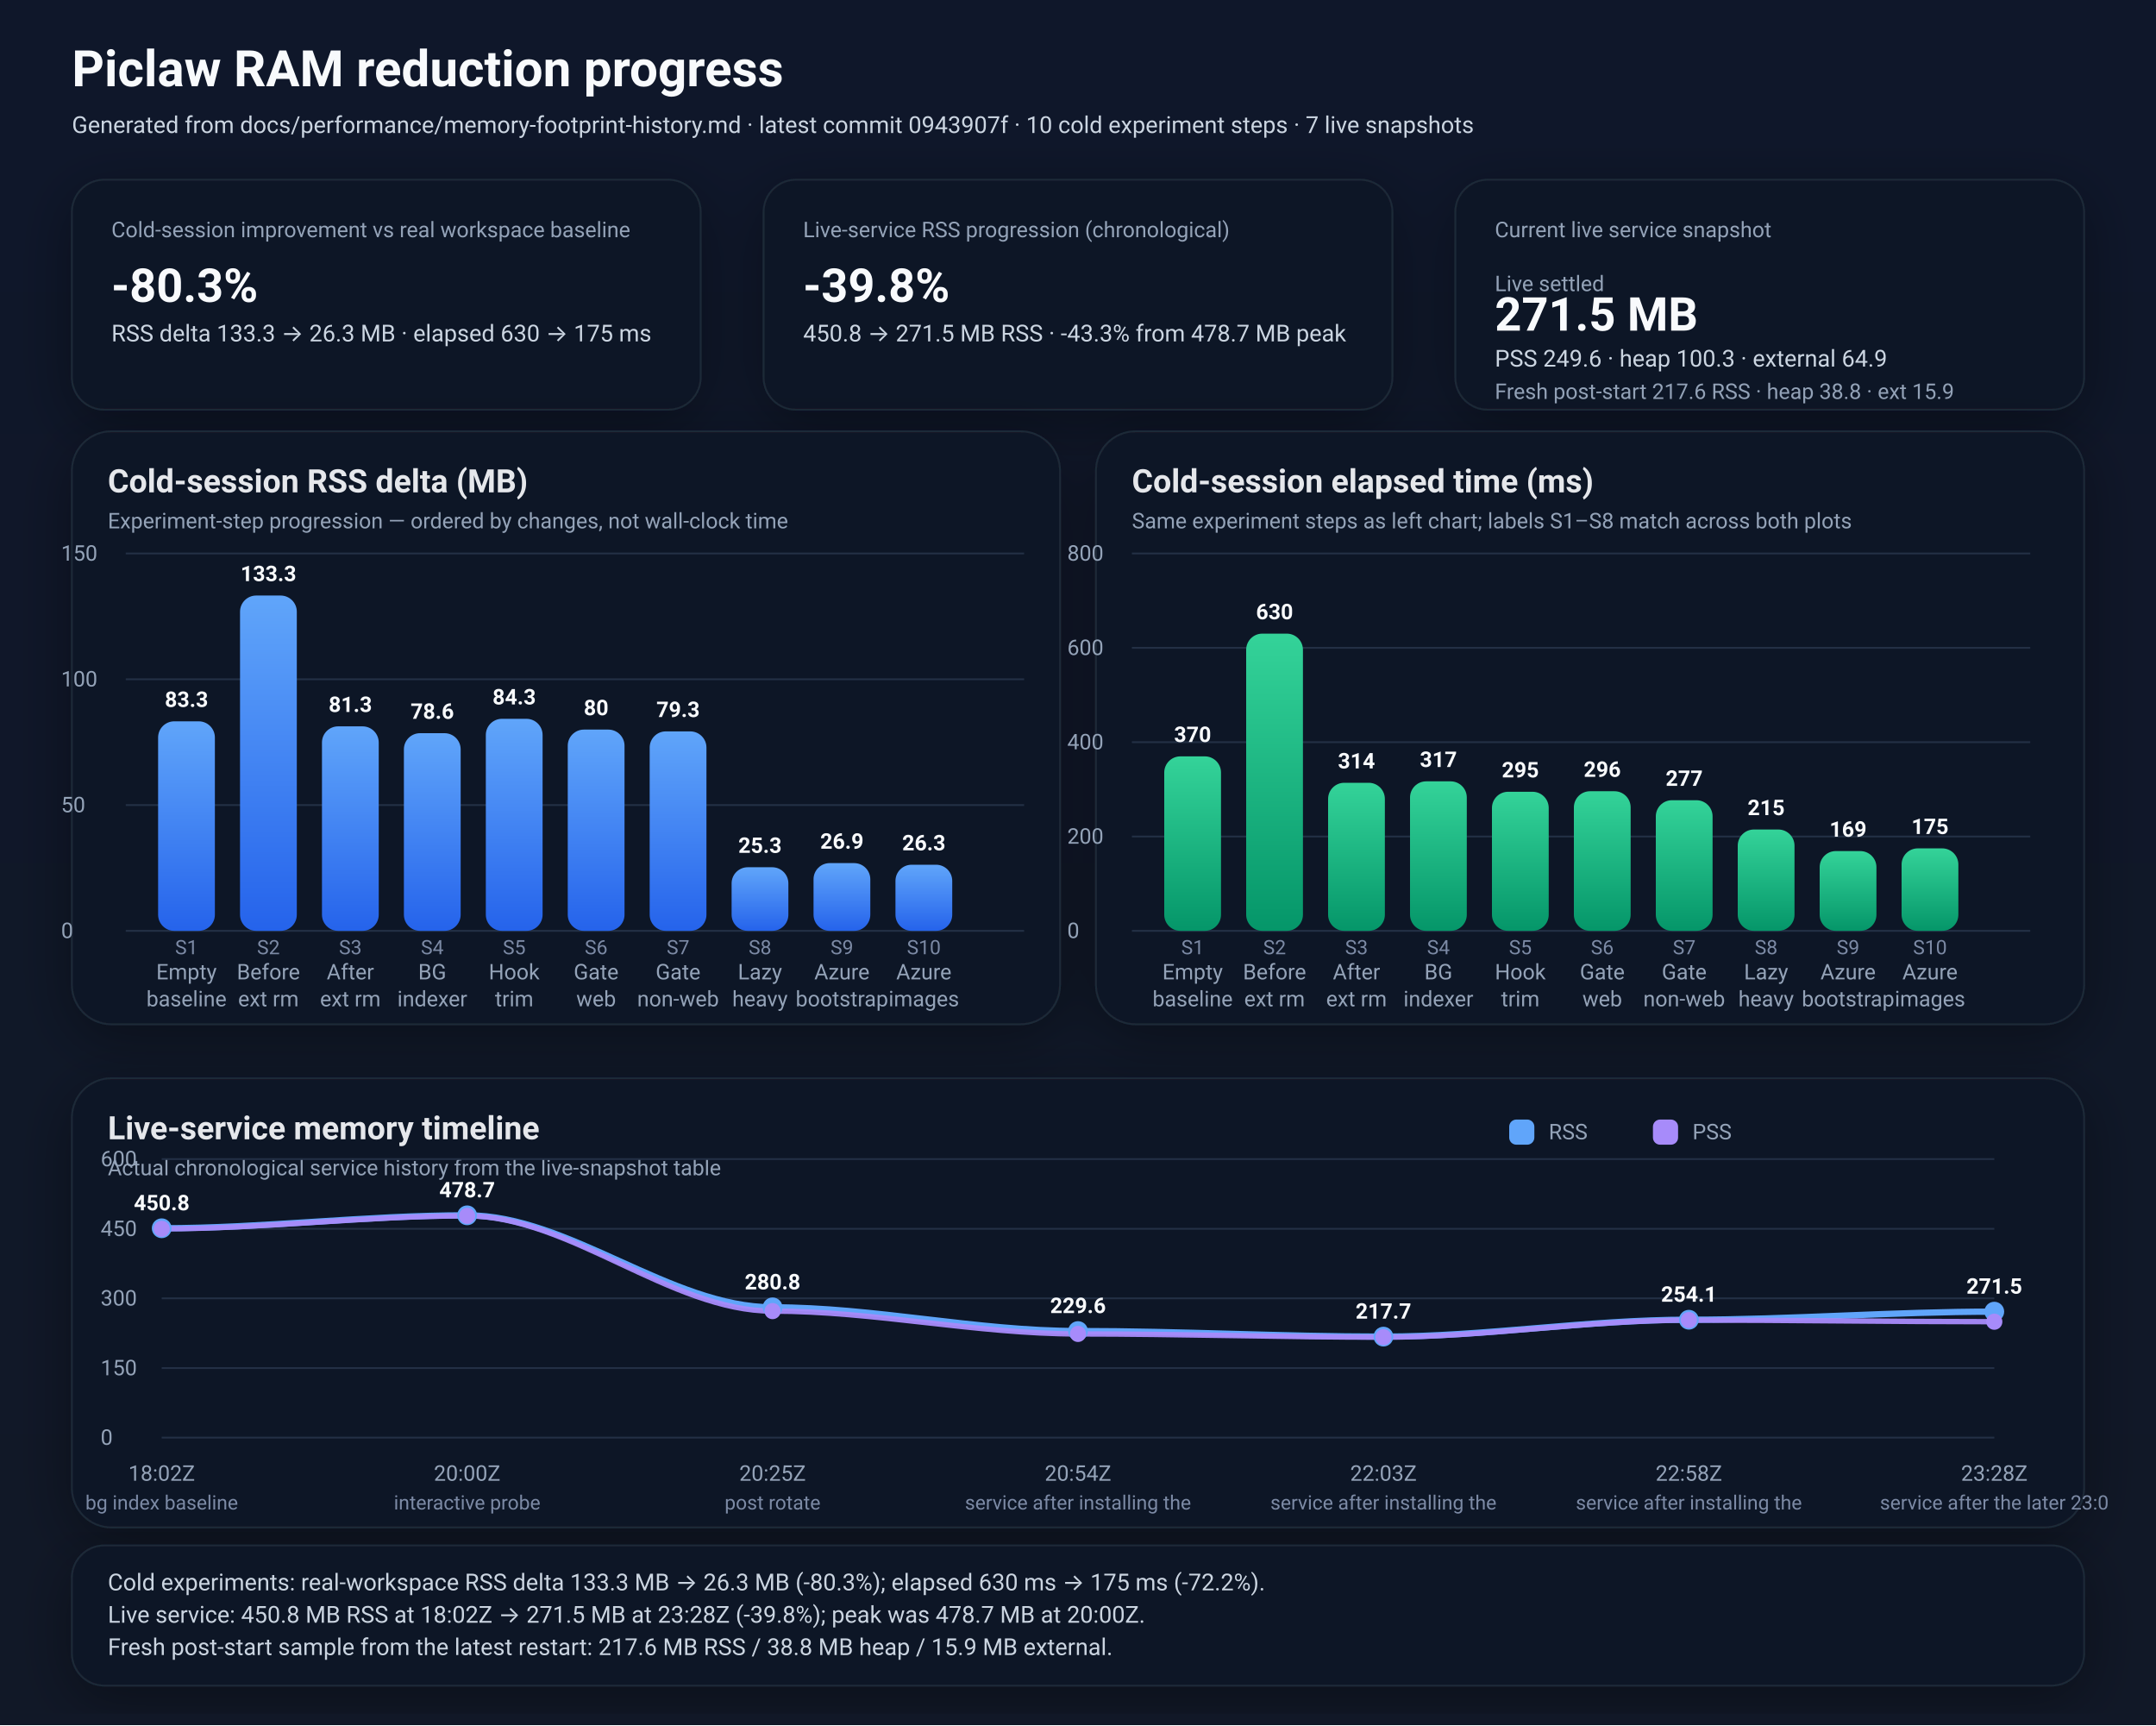
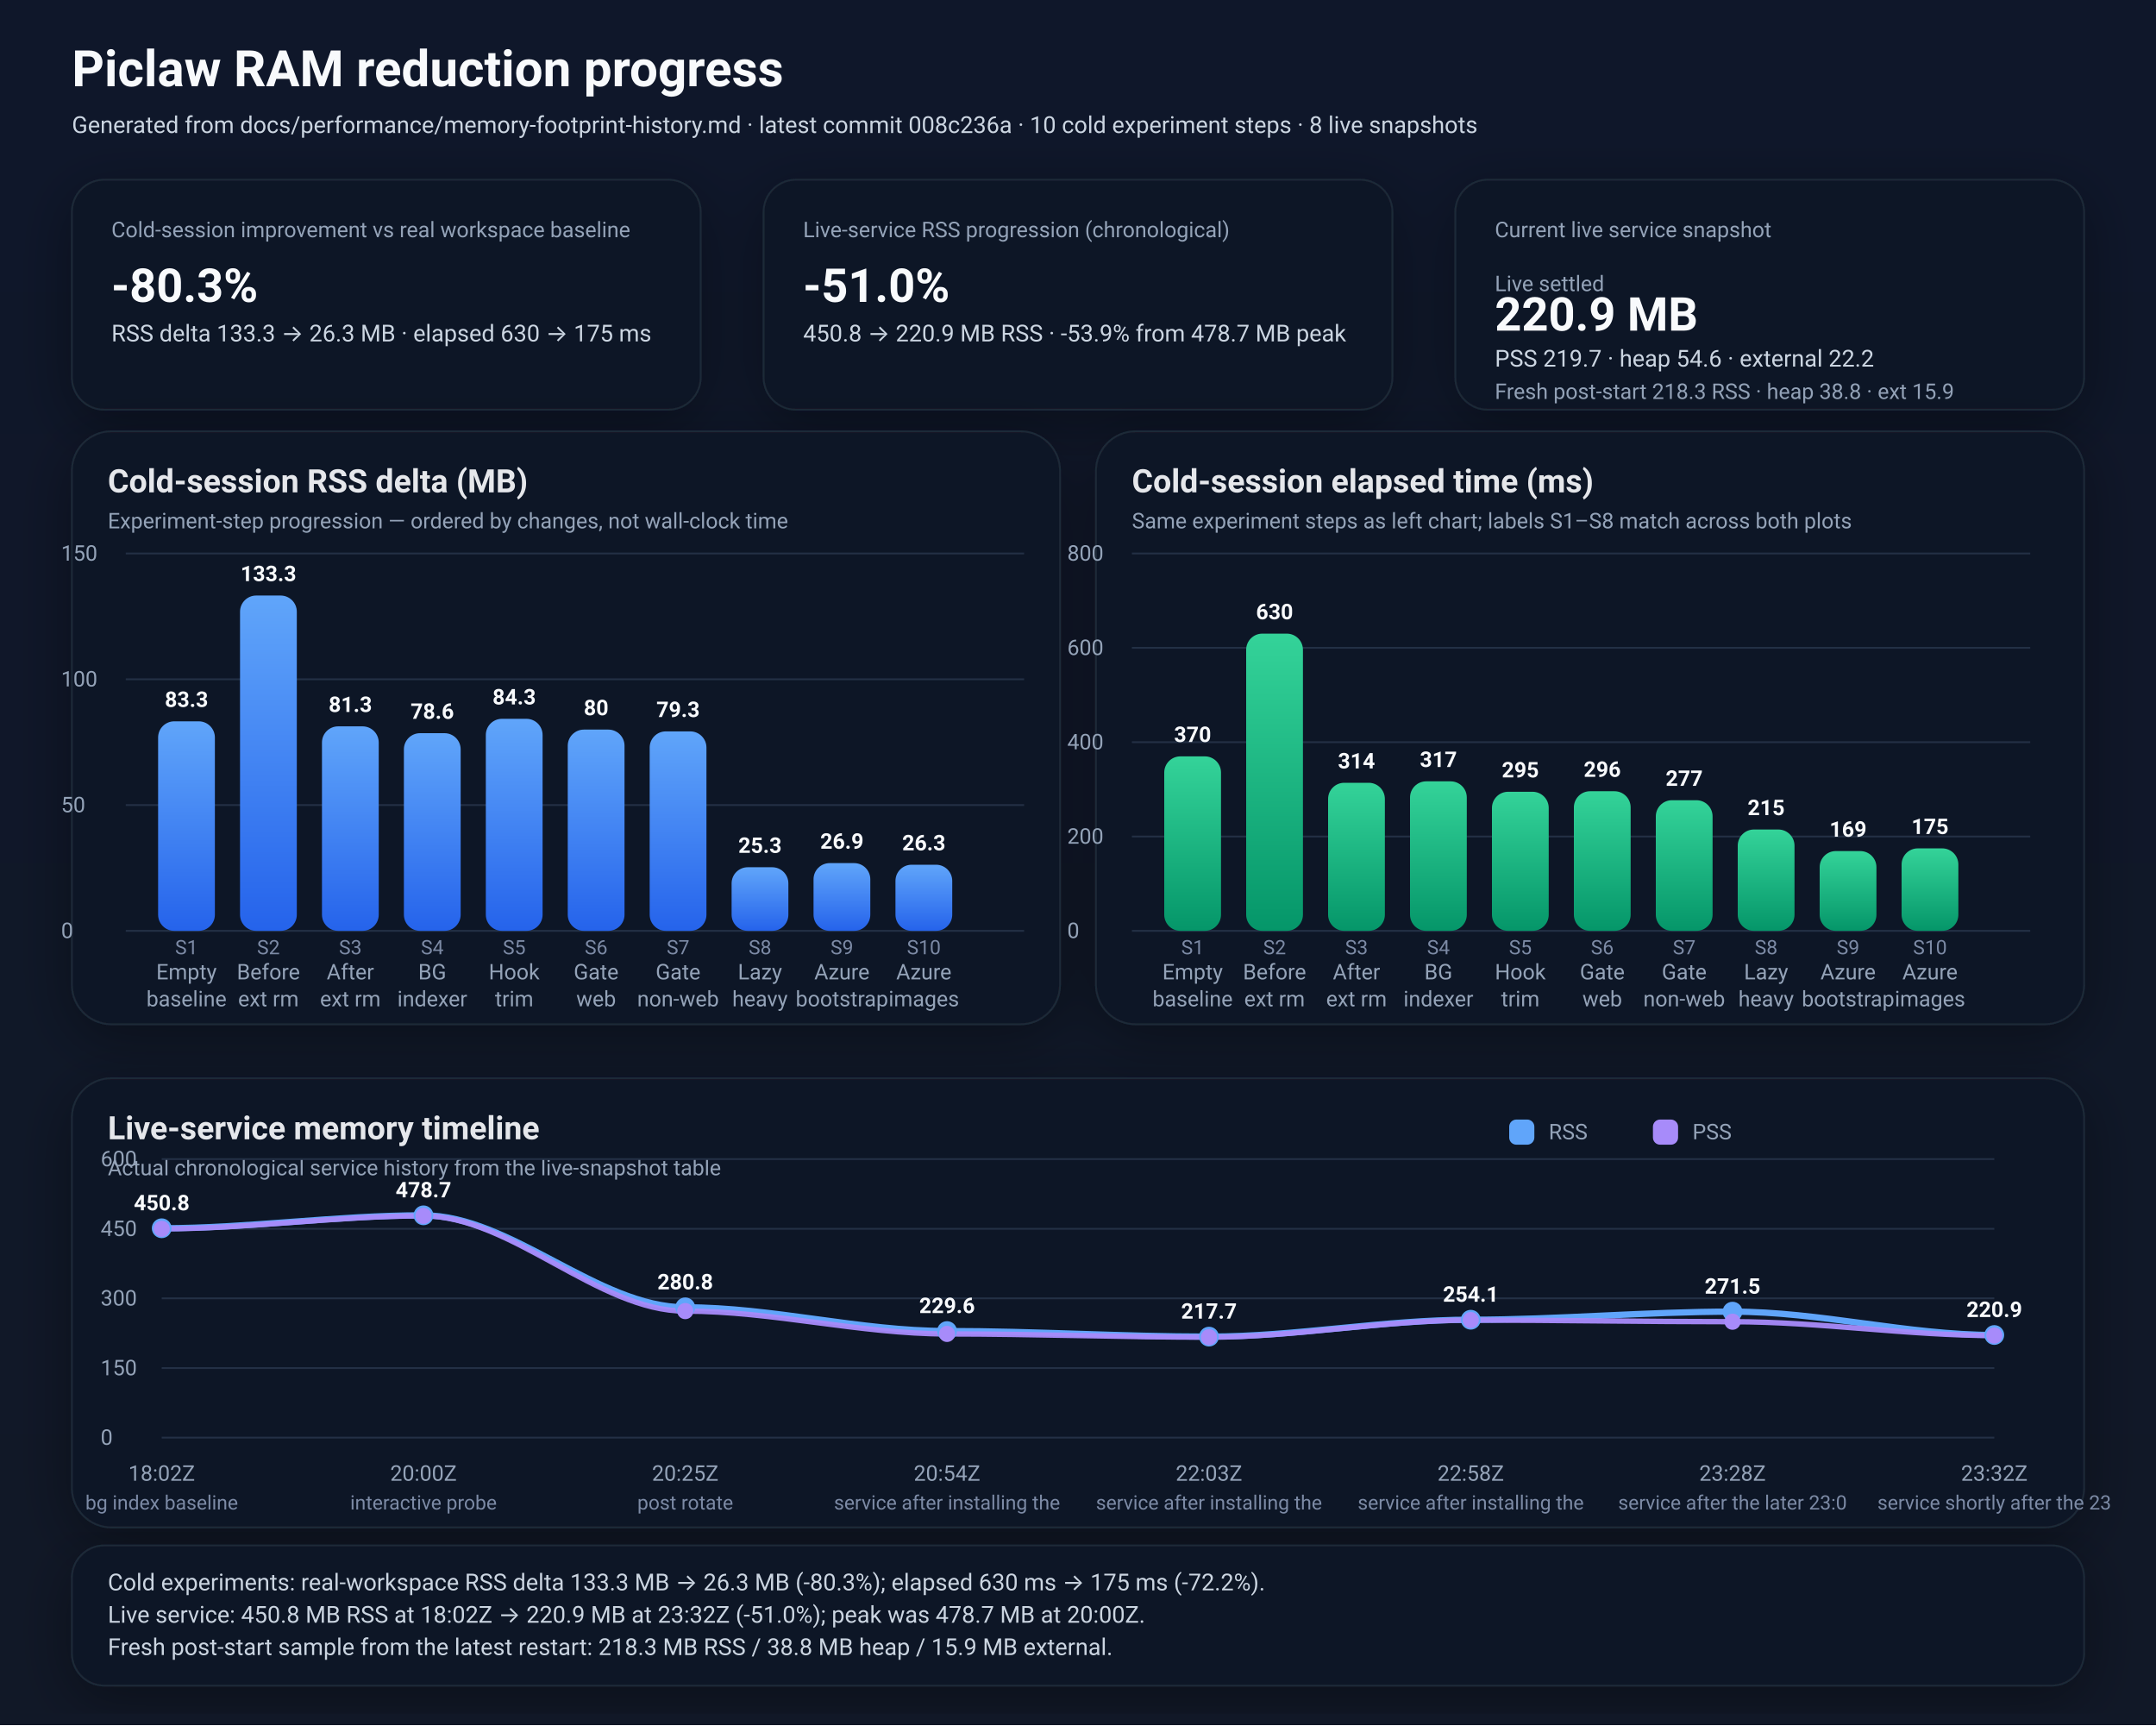
<svg xmlns="http://www.w3.org/2000/svg" width="1200" height="960" viewBox="0 0 1200 960" role="img" aria-labelledby="title desc">
  <defs>
    <linearGradient id="bg" x1="0" y1="0" x2="0" y2="1">
      <stop offset="0%" stop-color="#0f172a" />
      <stop offset="100%" stop-color="#111827" />
    </linearGradient>
    <linearGradient id="barBlue" x1="0" y1="0" x2="0" y2="1">
      <stop offset="0%" stop-color="#60a5fa" />
      <stop offset="100%" stop-color="#2563eb" />
    </linearGradient>
    <linearGradient id="barGreen" x1="0" y1="0" x2="0" y2="1">
      <stop offset="0%" stop-color="#34d399" />
      <stop offset="100%" stop-color="#059669" />
    </linearGradient>
    <filter id="shadow" x="-20%" y="-20%" width="140%" height="140%">
      <feDropShadow dx="0" dy="8" stdDeviation="16" flood-color="#000000" flood-opacity="0.35" />
    </filter>
    <style>
      .h1 { font: 700 28px ui-sans-serif, system-ui, -apple-system, Segoe UI, Roboto, sans-serif; fill: #f8fafc; }
      .h2 { font: 700 18px ui-sans-serif, system-ui, -apple-system, Segoe UI, Roboto, sans-serif; fill: #e5e7eb; }
      .body { font: 13px ui-sans-serif, system-ui, -apple-system, Segoe UI, Roboto, sans-serif; fill: #cbd5e1; }
      .small { font: 12px ui-sans-serif, system-ui, -apple-system, Segoe UI, Roboto, sans-serif; fill: #94a3b8; }
      .tiny { font: 11px ui-sans-serif, system-ui, -apple-system, Segoe UI, Roboto, sans-serif; fill: #7c8aa5; }
      .axis { font: 12px ui-sans-serif, system-ui, -apple-system, Segoe UI, Roboto, sans-serif; fill: #94a3b8; }
      .value { font: 700 12px ui-sans-serif, system-ui, -apple-system, Segoe UI, Roboto, sans-serif; fill: #f8fafc; }
      .metric { font: 700 26px ui-sans-serif, system-ui, -apple-system, Segoe UI, Roboto, sans-serif; fill: #f8fafc; }
    </style>
  </defs>
  <rect x="0" y="0" width="1200" height="960" fill="url(#bg)" />
  <text x="40" y="48" class="h1">Piclaw RAM reduction progress</text>
-   <text x="40" y="74" class="body">Generated from docs/performance/memory-footprint-history.md · latest commit 0943907f · 10 cold experiment steps · 7 live snapshots</text>
+   <text x="40" y="74" class="body">Generated from docs/performance/memory-footprint-history.md · latest commit 008c236a · 10 cold experiment steps · 8 live snapshots</text>
  <g filter="url(#shadow)">
    <rect x="40" y="100" width="350" height="128" rx="18" fill="#111827" stroke="#1f2937" />
    <rect x="425" y="100" width="350" height="128" rx="18" fill="#111827" stroke="#1f2937" />
    <rect x="810" y="100" width="350" height="128" rx="18" fill="#111827" stroke="#1f2937" />
  </g>
  <text x="62" y="132" class="small">Cold-session improvement vs real workspace baseline</text>
  <text x="62" y="168" class="metric" fill="#60a5fa">-80.3%</text>
  <text x="62" y="190" class="body">RSS delta 133.3 → 26.3 MB · elapsed 630 → 175 ms</text>
  <text x="447" y="132" class="small">Live-service RSS progression (chronological)</text>
-   <text x="447" y="168" class="metric" fill="#a78bfa">-39.8%</text>
-   <text x="447" y="190" class="body">450.8 → 271.5 MB RSS · -43.3% from 478.7 MB peak</text>
+   <text x="447" y="168" class="metric" fill="#a78bfa">-51.0%</text>
+   <text x="447" y="190" class="body">450.8 → 220.9 MB RSS · -53.9% from 478.7 MB peak</text>
  <text x="832" y="132" class="small">Current live service snapshot</text>
  <text x="832" y="162" class="small">Live settled</text>
-   <text x="832" y="184" class="metric">271.5 MB</text>
-   <text x="832" y="204" class="body">PSS 249.6 · heap 100.3 · external 64.9</text>
-   <text x="832" y="222" class="small">Fresh post-start 217.6 RSS · heap 38.8 · ext 15.9</text>
+   <text x="832" y="184" class="metric">220.9 MB</text>
+   <text x="832" y="204" class="body">PSS 219.7 · heap 54.6 · external 22.2</text>
+   <text x="832" y="222" class="small">Fresh post-start 218.3 RSS · heap 38.8 · ext 15.9</text>
  <g filter="url(#shadow)">
    <rect x="40" y="240" width="550" height="330" rx="22" fill="#111827" stroke="#1f2937" />
    <rect x="610" y="240" width="550" height="330" rx="22" fill="#111827" stroke="#1f2937" />
  </g>
  <text x="60" y="274" class="h2">Cold-session RSS delta (MB)</text>
  <text x="60" y="294" class="small">Experiment-step progression — ordered by changes, not wall-clock time</text>
  <text x="630" y="274" class="h2">Cold-session elapsed time (ms)</text>
  <text x="630" y="294" class="small">Same experiment steps as left chart; labels S1–S8 match across both plots</text>
  <line x1="70" y1="518.0" x2="570" y2="518.0" stroke="#233045" stroke-width="1" />
  <text x="34" y="522.0" class="axis">0</text>
  <line x1="70" y1="448.0" x2="570" y2="448.0" stroke="#233045" stroke-width="1" />
  <text x="34" y="452.0" class="axis">50</text>
  <line x1="70" y1="378.0" x2="570" y2="378.0" stroke="#233045" stroke-width="1" />
  <text x="34" y="382.0" class="axis">100</text>
  <line x1="70" y1="308.0" x2="570" y2="308.0" stroke="#233045" stroke-width="1" />
  <text x="34" y="312.0" class="axis">150</text>
  <line x1="630" y1="518.0" x2="1130" y2="518.0" stroke="#233045" stroke-width="1" />
  <text x="594" y="522.0" class="axis">0</text>
  <line x1="630" y1="465.5" x2="1130" y2="465.5" stroke="#233045" stroke-width="1" />
  <text x="594" y="469.5" class="axis">200</text>
  <line x1="630" y1="413.0" x2="1130" y2="413.0" stroke="#233045" stroke-width="1" />
  <text x="594" y="417.0" class="axis">400</text>
  <line x1="630" y1="360.5" x2="1130" y2="360.5" stroke="#233045" stroke-width="1" />
  <text x="594" y="364.5" class="axis">600</text>
  <line x1="630" y1="308.0" x2="1130" y2="308.0" stroke="#233045" stroke-width="1" />
  <text x="594" y="312.0" class="axis">800</text>
  <rect x="88.0" y="401.4" width="31.6" height="116.6" rx="9" fill="url(#barBlue)" />
  <text x="103.8" y="393.4" text-anchor="middle" class="value">83.3</text>
  <text x="103.8" y="531" text-anchor="middle" class="tiny">S1</text>
  <text x="103.8" y="545" text-anchor="middle" class="small">Empty</text>
  <text x="103.8" y="560" text-anchor="middle" class="small">baseline</text>
  <rect x="133.6" y="331.4" width="31.6" height="186.6" rx="9" fill="url(#barBlue)" />
  <text x="149.4" y="323.4" text-anchor="middle" class="value">133.3</text>
  <text x="149.4" y="531" text-anchor="middle" class="tiny">S2</text>
  <text x="149.4" y="545" text-anchor="middle" class="small">Before</text>
  <text x="149.4" y="560" text-anchor="middle" class="small">ext rm</text>
  <rect x="179.2" y="404.2" width="31.6" height="113.8" rx="9" fill="url(#barBlue)" />
  <text x="195.0" y="396.2" text-anchor="middle" class="value">81.3</text>
  <text x="195.0" y="531" text-anchor="middle" class="tiny">S3</text>
  <text x="195.0" y="545" text-anchor="middle" class="small">After</text>
  <text x="195.0" y="560" text-anchor="middle" class="small">ext rm</text>
  <rect x="224.8" y="408.0" width="31.6" height="110.0" rx="9" fill="url(#barBlue)" />
  <text x="240.6" y="400.0" text-anchor="middle" class="value">78.6</text>
  <text x="240.6" y="531" text-anchor="middle" class="tiny">S4</text>
  <text x="240.6" y="545" text-anchor="middle" class="small">BG</text>
  <text x="240.6" y="560" text-anchor="middle" class="small">indexer</text>
  <rect x="270.4" y="400.0" width="31.6" height="118.0" rx="9" fill="url(#barBlue)" />
  <text x="286.2" y="392.0" text-anchor="middle" class="value">84.3</text>
  <text x="286.2" y="531" text-anchor="middle" class="tiny">S5</text>
  <text x="286.2" y="545" text-anchor="middle" class="small">Hook</text>
  <text x="286.2" y="560" text-anchor="middle" class="small">trim</text>
  <rect x="316.0" y="406.0" width="31.6" height="112.0" rx="9" fill="url(#barBlue)" />
  <text x="331.8" y="398.0" text-anchor="middle" class="value">80</text>
  <text x="331.8" y="531" text-anchor="middle" class="tiny">S6</text>
  <text x="331.8" y="545" text-anchor="middle" class="small">Gate</text>
  <text x="331.8" y="560" text-anchor="middle" class="small">web</text>
  <rect x="361.6" y="407.0" width="31.6" height="111.0" rx="9" fill="url(#barBlue)" />
  <text x="377.4" y="399.0" text-anchor="middle" class="value">79.3</text>
  <text x="377.4" y="531" text-anchor="middle" class="tiny">S7</text>
  <text x="377.4" y="545" text-anchor="middle" class="small">Gate</text>
  <text x="377.4" y="560" text-anchor="middle" class="small">non-web</text>
  <rect x="407.2" y="482.6" width="31.6" height="35.4" rx="9" fill="url(#barBlue)" />
  <text x="423.0" y="474.6" text-anchor="middle" class="value">25.3</text>
  <text x="423.0" y="531" text-anchor="middle" class="tiny">S8</text>
  <text x="423.0" y="545" text-anchor="middle" class="small">Lazy</text>
  <text x="423.0" y="560" text-anchor="middle" class="small">heavy</text>
  <rect x="452.8" y="480.3" width="31.6" height="37.7" rx="9" fill="url(#barBlue)" />
  <text x="468.6" y="472.3" text-anchor="middle" class="value">26.9</text>
  <text x="468.6" y="531" text-anchor="middle" class="tiny">S9</text>
  <text x="468.6" y="545" text-anchor="middle" class="small">Azure</text>
  <text x="468.6" y="560" text-anchor="middle" class="small">bootstrap</text>
  <rect x="498.4" y="481.2" width="31.6" height="36.8" rx="9" fill="url(#barBlue)" />
  <text x="514.2" y="473.2" text-anchor="middle" class="value">26.3</text>
  <text x="514.2" y="531" text-anchor="middle" class="tiny">S10</text>
  <text x="514.2" y="545" text-anchor="middle" class="small">Azure</text>
  <text x="514.2" y="560" text-anchor="middle" class="small">images</text>
  <rect x="648.0" y="420.9" width="31.6" height="97.1" rx="9" fill="url(#barGreen)" />
  <text x="663.8" y="412.9" text-anchor="middle" class="value">370</text>
  <text x="663.8" y="531" text-anchor="middle" class="tiny">S1</text>
  <text x="663.8" y="545" text-anchor="middle" class="small">Empty</text>
  <text x="663.8" y="560" text-anchor="middle" class="small">baseline</text>
  <rect x="693.6" y="352.6" width="31.6" height="165.4" rx="9" fill="url(#barGreen)" />
  <text x="709.4" y="344.6" text-anchor="middle" class="value">630</text>
  <text x="709.4" y="531" text-anchor="middle" class="tiny">S2</text>
  <text x="709.4" y="545" text-anchor="middle" class="small">Before</text>
  <text x="709.4" y="560" text-anchor="middle" class="small">ext rm</text>
  <rect x="739.2" y="435.6" width="31.6" height="82.4" rx="9" fill="url(#barGreen)" />
  <text x="755.0" y="427.6" text-anchor="middle" class="value">314</text>
  <text x="755.0" y="531" text-anchor="middle" class="tiny">S3</text>
  <text x="755.0" y="545" text-anchor="middle" class="small">After</text>
  <text x="755.0" y="560" text-anchor="middle" class="small">ext rm</text>
  <rect x="784.8" y="434.8" width="31.6" height="83.2" rx="9" fill="url(#barGreen)" />
  <text x="800.6" y="426.8" text-anchor="middle" class="value">317</text>
  <text x="800.6" y="531" text-anchor="middle" class="tiny">S4</text>
  <text x="800.6" y="545" text-anchor="middle" class="small">BG</text>
  <text x="800.6" y="560" text-anchor="middle" class="small">indexer</text>
  <rect x="830.4" y="440.6" width="31.6" height="77.4" rx="9" fill="url(#barGreen)" />
  <text x="846.2" y="432.6" text-anchor="middle" class="value">295</text>
  <text x="846.2" y="531" text-anchor="middle" class="tiny">S5</text>
  <text x="846.2" y="545" text-anchor="middle" class="small">Hook</text>
  <text x="846.2" y="560" text-anchor="middle" class="small">trim</text>
  <rect x="876.0" y="440.3" width="31.6" height="77.7" rx="9" fill="url(#barGreen)" />
  <text x="891.8" y="432.3" text-anchor="middle" class="value">296</text>
  <text x="891.8" y="531" text-anchor="middle" class="tiny">S6</text>
  <text x="891.8" y="545" text-anchor="middle" class="small">Gate</text>
  <text x="891.8" y="560" text-anchor="middle" class="small">web</text>
  <rect x="921.6" y="445.3" width="31.6" height="72.7" rx="9" fill="url(#barGreen)" />
  <text x="937.4" y="437.3" text-anchor="middle" class="value">277</text>
  <text x="937.4" y="531" text-anchor="middle" class="tiny">S7</text>
  <text x="937.4" y="545" text-anchor="middle" class="small">Gate</text>
  <text x="937.4" y="560" text-anchor="middle" class="small">non-web</text>
  <rect x="967.2" y="461.6" width="31.6" height="56.4" rx="9" fill="url(#barGreen)" />
  <text x="983.0" y="453.6" text-anchor="middle" class="value">215</text>
  <text x="983.0" y="531" text-anchor="middle" class="tiny">S8</text>
  <text x="983.0" y="545" text-anchor="middle" class="small">Lazy</text>
  <text x="983.0" y="560" text-anchor="middle" class="small">heavy</text>
  <rect x="1012.8" y="473.6" width="31.6" height="44.4" rx="9" fill="url(#barGreen)" />
  <text x="1028.6" y="465.6" text-anchor="middle" class="value">169</text>
  <text x="1028.6" y="531" text-anchor="middle" class="tiny">S9</text>
  <text x="1028.6" y="545" text-anchor="middle" class="small">Azure</text>
  <text x="1028.6" y="560" text-anchor="middle" class="small">bootstrap</text>
  <rect x="1058.4" y="472.1" width="31.6" height="45.9" rx="9" fill="url(#barGreen)" />
  <text x="1074.2" y="464.1" text-anchor="middle" class="value">175</text>
  <text x="1074.2" y="531" text-anchor="middle" class="tiny">S10</text>
  <text x="1074.2" y="545" text-anchor="middle" class="small">Azure</text>
  <text x="1074.2" y="560" text-anchor="middle" class="small">images</text>
  <g filter="url(#shadow)">
    <rect x="40" y="600" width="1120" height="250" rx="22" fill="#111827" stroke="#1f2937" />
  </g>
  <text x="60" y="634" class="h2">Live-service memory timeline</text>
  <text x="60" y="654" class="small">Actual chronological service history from the live-snapshot table</text>
  <rect x="840" y="623" width="14" height="14" rx="4" fill="#60a5fa" />
  <text x="862" y="634" class="small">RSS</text>
  <rect x="920" y="623" width="14" height="14" rx="4" fill="#a78bfa" />
  <text x="942" y="634" class="small">PSS</text>
  <line x1="90" y1="800.0" x2="1110" y2="800.0" stroke="#233045" stroke-width="1" />
  <text x="56" y="804.0" class="axis">0</text>
  <line x1="90" y1="761.3" x2="1110" y2="761.3" stroke="#233045" stroke-width="1" />
  <text x="56" y="765.3" class="axis">150</text>
  <line x1="90" y1="722.5" x2="1110" y2="722.5" stroke="#233045" stroke-width="1" />
  <text x="56" y="726.5" class="axis">300</text>
  <line x1="90" y1="683.8" x2="1110" y2="683.8" stroke="#233045" stroke-width="1" />
  <text x="56" y="687.8" class="axis">450</text>
  <line x1="90" y1="645.0" x2="1110" y2="645.0" stroke="#233045" stroke-width="1" />
  <text x="56" y="649.0" class="axis">600</text>
-   <path d="M 90.0 683.5 C 146.7 683.5, 203.3 676.3, 260.0 676.3 C 316.7 676.3, 373.3 727.5, 430.0 727.5 C 486.7 727.5, 543.3 740.7, 600.0 740.7 C 656.7 740.7, 713.3 743.8, 770.0 743.8 C 826.7 743.8, 883.3 734.4, 940.0 734.4 C 996.7 734.4, 1053.3 729.9, 1110.0 729.9" fill="none" stroke="#60a5fa" stroke-width="3.5" stroke-linecap="round" stroke-linejoin="round" />
-   <path d="M 90.0 683.8 C 146.7 683.8, 203.3 676.6, 260.0 676.6 C 316.7 676.6, 373.3 729.6, 430.0 729.6 C 486.7 729.6, 543.3 742.3, 600.0 742.3 C 656.7 742.3, 713.3 744.1, 770.0 744.1 C 826.7 744.1, 883.3 734.6, 940.0 734.6 C 996.7 734.6, 1053.3 735.5, 1110.0 735.5" fill="none" stroke="#a78bfa" stroke-width="3" stroke-linecap="round" stroke-linejoin="round" opacity="0.95" />
+   <path d="M 90.0 683.5 C 138.6 683.5, 187.1 676.3, 235.7 676.3 C 284.3 676.3, 332.9 727.5, 381.4 727.5 C 430.0 727.5, 478.6 740.7, 527.1 740.7 C 575.7 740.7, 624.3 743.8, 672.9 743.8 C 721.4 743.8, 770.0 734.4, 818.6 734.4 C 867.1 734.4, 915.7 729.9, 964.3 729.9 C 1012.9 729.9, 1061.4 742.9, 1110.0 742.9" fill="none" stroke="#60a5fa" stroke-width="3.5" stroke-linecap="round" stroke-linejoin="round" />
+   <path d="M 90.0 683.8 C 138.6 683.8, 187.1 676.6, 235.7 676.6 C 284.3 676.6, 332.9 729.6, 381.4 729.6 C 430.0 729.6, 478.6 742.3, 527.1 742.3 C 575.7 742.3, 624.3 744.1, 672.9 744.1 C 721.4 744.1, 770.0 734.6, 818.6 734.6 C 867.1 734.6, 915.7 735.5, 964.3 735.5 C 1012.9 735.5, 1061.4 743.2, 1110.0 743.2" fill="none" stroke="#a78bfa" stroke-width="3" stroke-linecap="round" stroke-linejoin="round" opacity="0.95" />
  <circle cx="90.0" cy="683.5" r="5.5" fill="#60a5fa" />
  <circle cx="90.0" cy="683.8" r="4.5" fill="#a78bfa" />
  <text x="90.0" y="673.5" text-anchor="middle" class="value">450.8</text>
  <text x="90.0" y="824" text-anchor="middle" class="small">18:02Z</text>
  <text x="90.0" y="840" text-anchor="middle" class="tiny">bg index baseline</text>
-   <circle cx="260.0" cy="676.3" r="5.5" fill="#60a5fa" />
-   <circle cx="260.0" cy="676.6" r="4.5" fill="#a78bfa" />
-   <text x="260.0" y="666.3" text-anchor="middle" class="value">478.7</text>
-   <text x="260.0" y="824" text-anchor="middle" class="small">20:00Z</text>
-   <text x="260.0" y="840" text-anchor="middle" class="tiny">interactive probe</text>
-   <circle cx="430.0" cy="727.5" r="5.5" fill="#60a5fa" />
-   <circle cx="430.0" cy="729.6" r="4.5" fill="#a78bfa" />
-   <text x="430.0" y="717.5" text-anchor="middle" class="value">280.8</text>
-   <text x="430.0" y="824" text-anchor="middle" class="small">20:25Z</text>
-   <text x="430.0" y="840" text-anchor="middle" class="tiny">post rotate</text>
-   <circle cx="600.0" cy="740.7" r="5.5" fill="#60a5fa" />
-   <circle cx="600.0" cy="742.3" r="4.5" fill="#a78bfa" />
-   <text x="600.0" y="730.7" text-anchor="middle" class="value">229.6</text>
-   <text x="600.0" y="824" text-anchor="middle" class="small">20:54Z</text>
-   <text x="600.0" y="840" text-anchor="middle" class="tiny">service after installing the</text>
-   <circle cx="770.0" cy="743.8" r="5.5" fill="#60a5fa" />
-   <circle cx="770.0" cy="744.1" r="4.5" fill="#a78bfa" />
-   <text x="770.0" y="733.8" text-anchor="middle" class="value">217.7</text>
-   <text x="770.0" y="824" text-anchor="middle" class="small">22:03Z</text>
-   <text x="770.0" y="840" text-anchor="middle" class="tiny">service after installing the</text>
-   <circle cx="940.0" cy="734.4" r="5.5" fill="#60a5fa" />
-   <circle cx="940.0" cy="734.6" r="4.5" fill="#a78bfa" />
-   <text x="940.0" y="724.4" text-anchor="middle" class="value">254.1</text>
-   <text x="940.0" y="824" text-anchor="middle" class="small">22:58Z</text>
-   <text x="940.0" y="840" text-anchor="middle" class="tiny">service after installing the</text>
-   <circle cx="1110.0" cy="729.9" r="5.5" fill="#60a5fa" />
-   <circle cx="1110.0" cy="735.5" r="4.5" fill="#a78bfa" />
-   <text x="1110.0" y="719.9" text-anchor="middle" class="value">271.5</text>
-   <text x="1110.0" y="824" text-anchor="middle" class="small">23:28Z</text>
-   <text x="1110.0" y="840" text-anchor="middle" class="tiny">service after the later 23:0</text>
+   <circle cx="235.7" cy="676.3" r="5.5" fill="#60a5fa" />
+   <circle cx="235.7" cy="676.6" r="4.5" fill="#a78bfa" />
+   <text x="235.7" y="666.3" text-anchor="middle" class="value">478.7</text>
+   <text x="235.7" y="824" text-anchor="middle" class="small">20:00Z</text>
+   <text x="235.7" y="840" text-anchor="middle" class="tiny">interactive probe</text>
+   <circle cx="381.4" cy="727.5" r="5.5" fill="#60a5fa" />
+   <circle cx="381.4" cy="729.6" r="4.5" fill="#a78bfa" />
+   <text x="381.4" y="717.5" text-anchor="middle" class="value">280.8</text>
+   <text x="381.4" y="824" text-anchor="middle" class="small">20:25Z</text>
+   <text x="381.4" y="840" text-anchor="middle" class="tiny">post rotate</text>
+   <circle cx="527.1" cy="740.7" r="5.5" fill="#60a5fa" />
+   <circle cx="527.1" cy="742.3" r="4.5" fill="#a78bfa" />
+   <text x="527.1" y="730.7" text-anchor="middle" class="value">229.6</text>
+   <text x="527.1" y="824" text-anchor="middle" class="small">20:54Z</text>
+   <text x="527.1" y="840" text-anchor="middle" class="tiny">service after installing the</text>
+   <circle cx="672.9" cy="743.8" r="5.5" fill="#60a5fa" />
+   <circle cx="672.9" cy="744.1" r="4.5" fill="#a78bfa" />
+   <text x="672.9" y="733.8" text-anchor="middle" class="value">217.7</text>
+   <text x="672.9" y="824" text-anchor="middle" class="small">22:03Z</text>
+   <text x="672.9" y="840" text-anchor="middle" class="tiny">service after installing the</text>
+   <circle cx="818.6" cy="734.4" r="5.5" fill="#60a5fa" />
+   <circle cx="818.6" cy="734.6" r="4.5" fill="#a78bfa" />
+   <text x="818.6" y="724.4" text-anchor="middle" class="value">254.1</text>
+   <text x="818.6" y="824" text-anchor="middle" class="small">22:58Z</text>
+   <text x="818.6" y="840" text-anchor="middle" class="tiny">service after installing the</text>
+   <circle cx="964.3" cy="729.9" r="5.5" fill="#60a5fa" />
+   <circle cx="964.3" cy="735.5" r="4.5" fill="#a78bfa" />
+   <text x="964.3" y="719.9" text-anchor="middle" class="value">271.5</text>
+   <text x="964.3" y="824" text-anchor="middle" class="small">23:28Z</text>
+   <text x="964.3" y="840" text-anchor="middle" class="tiny">service after the later 23:0</text>
+   <circle cx="1110.0" cy="742.9" r="5.5" fill="#60a5fa" />
+   <circle cx="1110.0" cy="743.2" r="4.5" fill="#a78bfa" />
+   <text x="1110.0" y="732.9" text-anchor="middle" class="value">220.9</text>
+   <text x="1110.0" y="824" text-anchor="middle" class="small">23:32Z</text>
+   <text x="1110.0" y="840" text-anchor="middle" class="tiny">service shortly after the 23</text>
  <g filter="url(#shadow)">
    <rect x="40" y="860" width="1120" height="78" rx="18" fill="#111827" stroke="#1f2937" />
  </g>
  <text x="60" y="885" class="body">Cold experiments: real-workspace RSS delta 133.3 MB → 26.3 MB (-80.3%); elapsed 630 ms → 175 ms (-72.2%).</text>
-   <text x="60" y="903" class="body">Live service: 450.8 MB RSS at 18:02Z → 271.5 MB at 23:28Z (-39.8%); peak was 478.7 MB at 20:00Z.</text>
-   <text x="60" y="921" class="body">Fresh post-start sample from the latest restart: 217.6 MB RSS / 38.8 MB heap / 15.9 MB external.</text>
+   <text x="60" y="903" class="body">Live service: 450.8 MB RSS at 18:02Z → 220.9 MB at 23:32Z (-51.0%); peak was 478.7 MB at 20:00Z.</text>
+   <text x="60" y="921" class="body">Fresh post-start sample from the latest restart: 218.3 MB RSS / 38.8 MB heap / 15.9 MB external.</text>
</svg>
